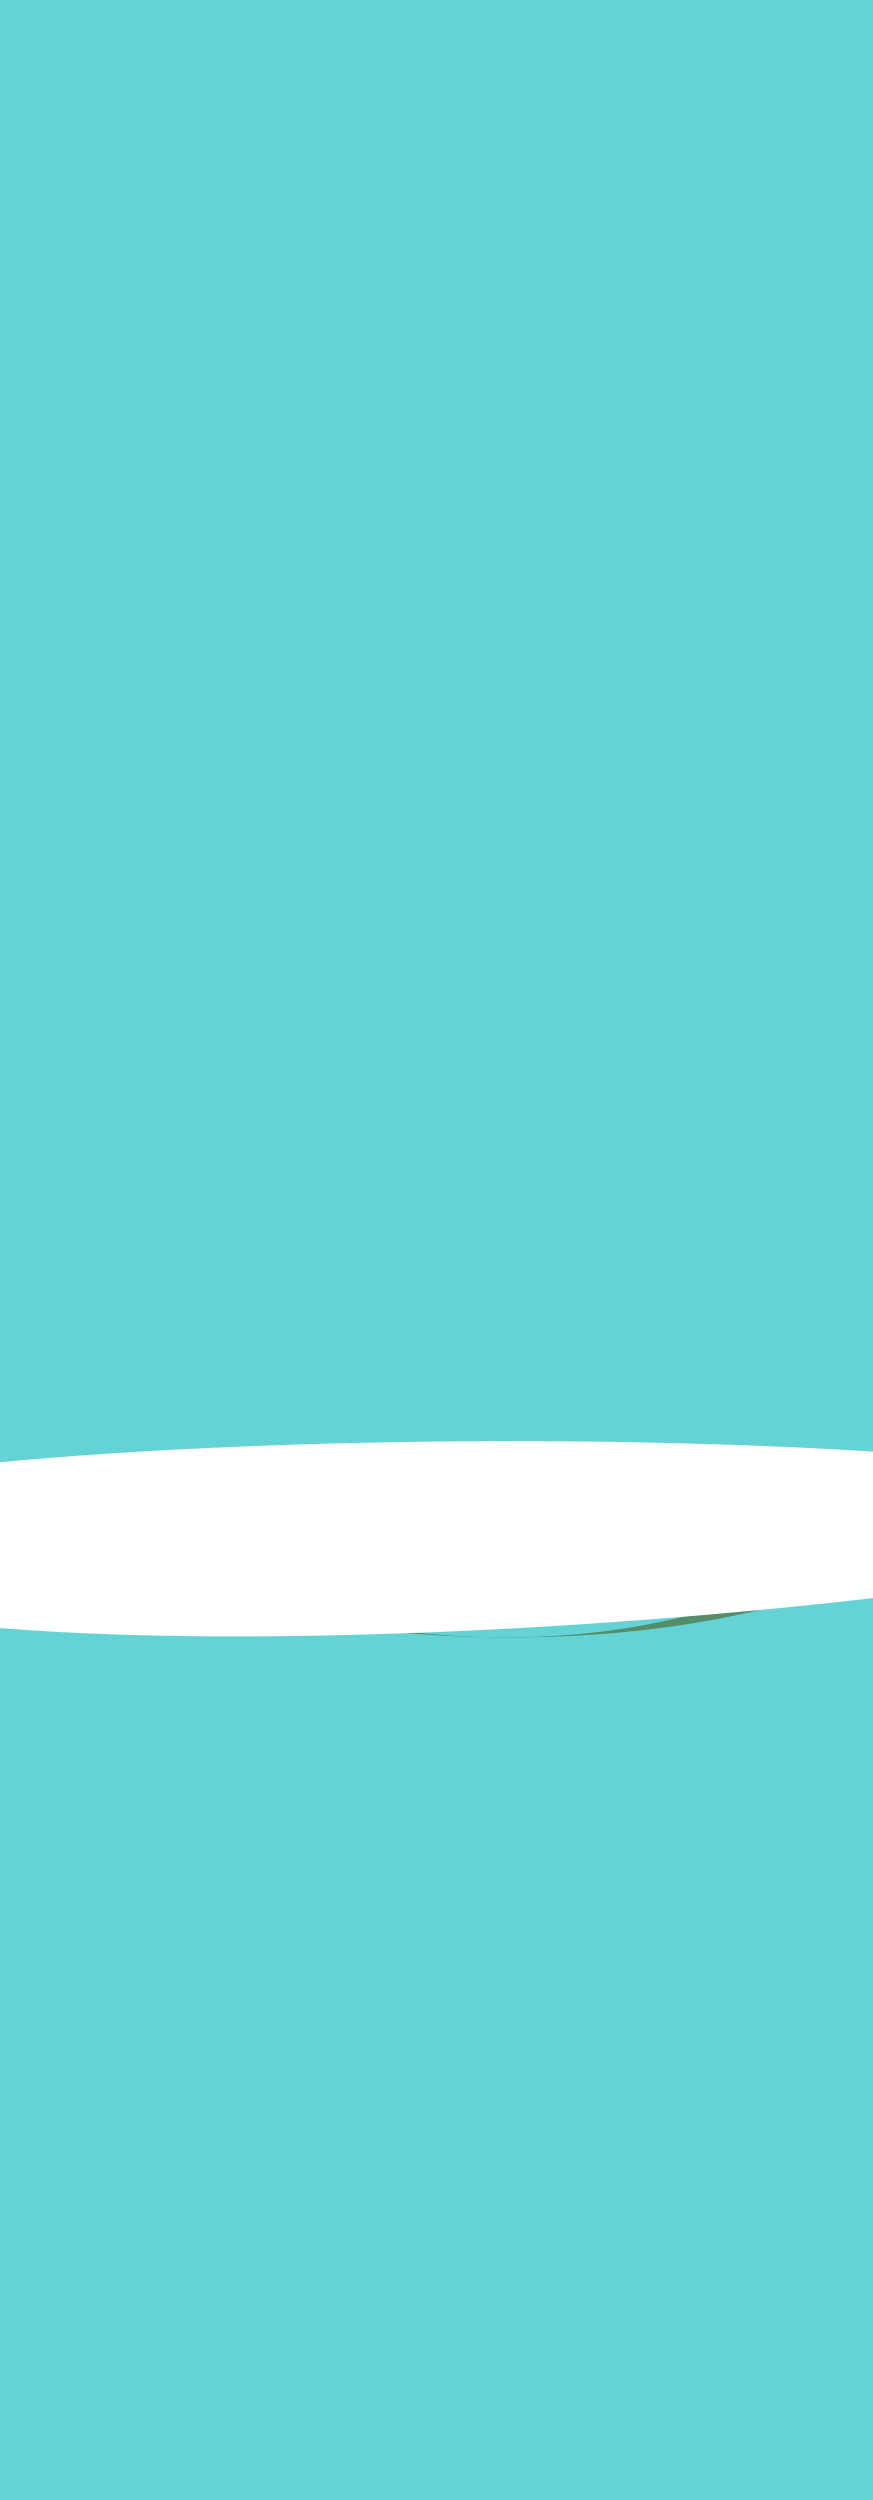
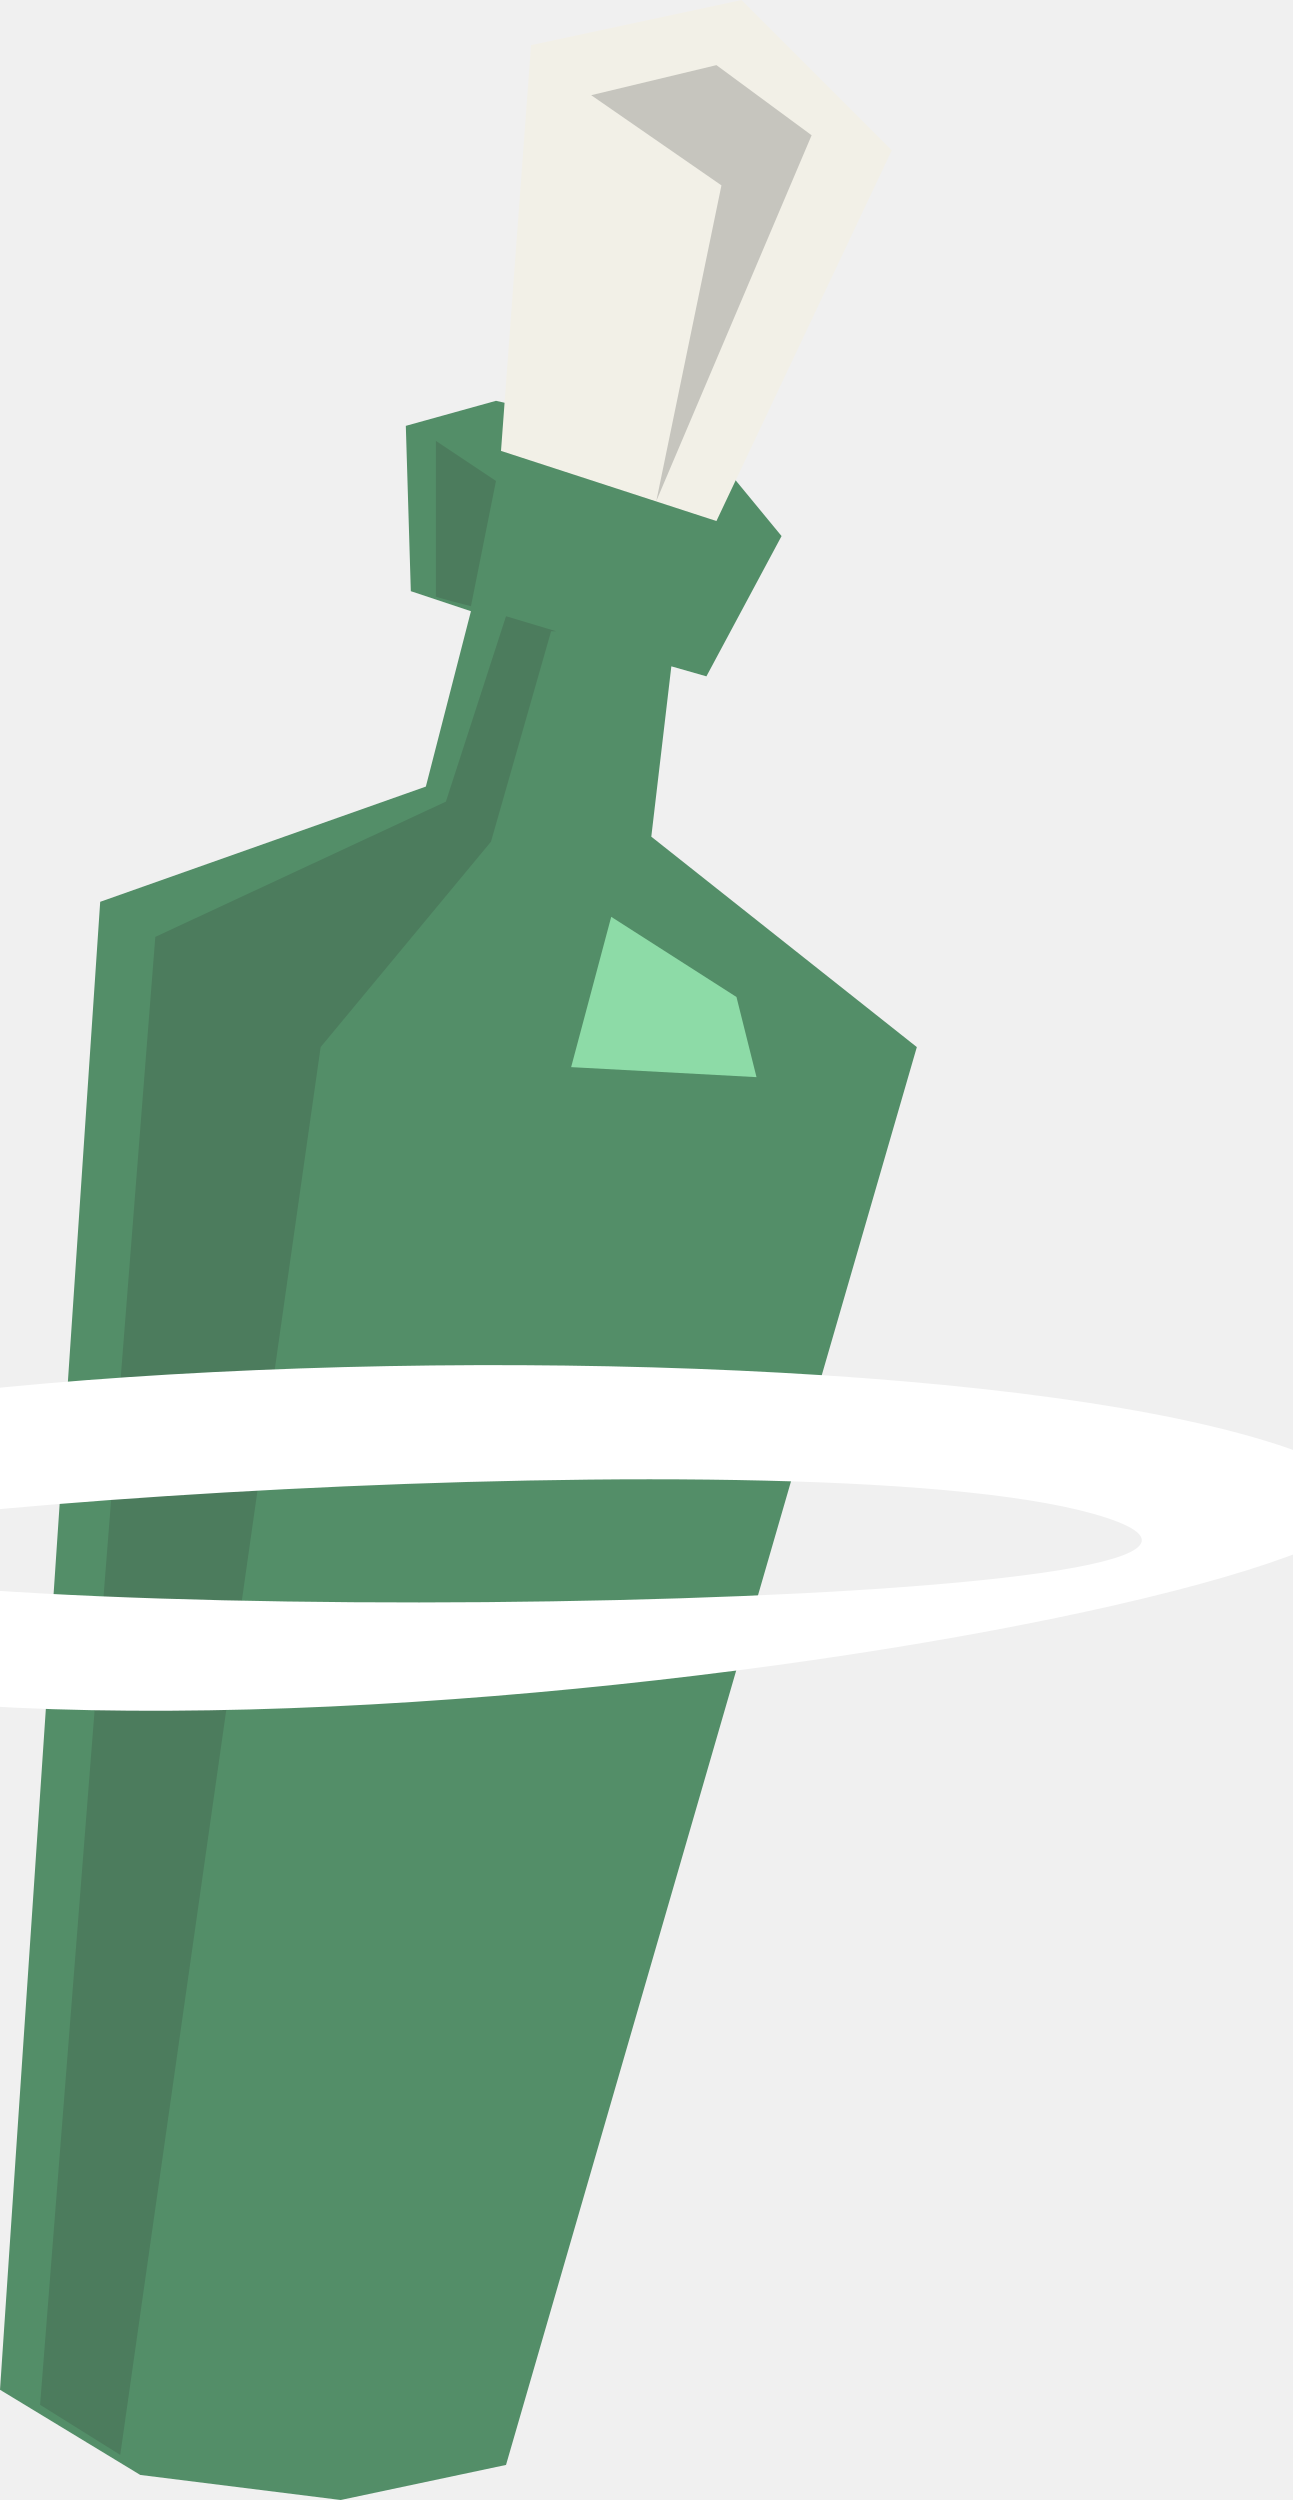
- <svg xmlns="http://www.w3.org/2000/svg" version="1.1" viewBox="0 0 16.9 48.4">
+ <svg xmlns="http://www.w3.org/2000/svg" version="1.1" viewBox="0 0 25.8 49.9">
  <defs>
    <style>
      .cls-1 {
        fill: #538e68;
      }

-       .cls-1, .cls-2, .cls-3, .cls-4, .cls-5 {
+       .cls-1, .cls-2, .cls-3, .cls-4, .cls-5, .cls-6 {
        fill-rule: evenodd;
      }

      .cls-2 {
        fill: #4c7c5d;
-       }
- 
-       .cls-6, .cls-7 {
-         fill: #f2f0e7;
      }

      .cls-3 {
        fill: #8ddba7;
      }

      .cls-4 {
        fill: #c6c5be;
      }

-       .cls-8 {
+       .cls-7 {
        fill: #fff;
      }

-       .cls-7 {
-         display: none;
+       .cls-5 {
+         fill: #f2f0e7;
      }

-       .cls-5 {
+       .cls-6 {
+         display: none;
        fill: #64d3d6;
      }
    </style>
  </defs>
  <g>
    <g id="Calque_1">
      <g id="Calque_1-2" data-name="Calque_1">
-         <g id="bottle">
-           <path id="main" class="cls-1" d="M10.5,47.9c-2.8,1.3-8.6,0-10.2-1.5s.2-19.2,2.2-25.6c2-6.4,5.7-5.7,6.3-6.4s.8-2.3,1-3.5c.1-.7.2-1.2.2-1.2l4.2.8s-.2.5-.4,1.1c0,.3-.2.6-.3,1-.3,1-.3,2-.2,2.8.2.8,3.6,2,3.6,7.9s-5.4,24.2-6.5,24.6h.1Z" />
-           <path id="dark" class="cls-2" d="M3.1,46.8c0,.8-1.6,0-2.2-.4C0,45.7.9,27.6,3,21.2c2.1-6.4,5.7-5.7,6.3-6.4s.8-2.3,1-3.5c.1-.7.2-1.2.2-1.2l1.3.2s-.2.4-.4,1c0,.3-.3,1.5-.4,1.8-.3,1-.6,2.2-1.2,3.4-1.4,2-3,2.9-4.3,8.6s-2.6,13.9-2.4,21.5v.2Z" />
-           <path id="main-2" class="cls-1" d="M15.9,9.4c-.2,1-.8,2-.8,2-.4.1-.9.2-1.4.3-1.4,0-2.9-.3-4-.7-.7-.3-1.2-.5-1.2-.5-.2-1-.3-2.4-.1-3.1v-.2c0-.2.9-.5.9-.5,3.4.2,5,1.1,6.2,2.1.2.2.3.3.3.5h.1Z" />
-           <path id="dark-2" class="cls-2" d="M10.2,8.3c-.1,3,4.5,3,4,3-1.4,0-2.8-.2-3.8-.5-.7-.3-1.2-.5-1.2-.5-.2-1-.4-2-.2-2.6,0,0,.8.5,1.2.6Z" />
-           <path id="hole" d="M9.2,7.1c2.6,1.8,6.2,2,6.2,2,0,0-1.5-1.1-2.9-1.5-2.4-.6-3.4-.5-3.4-.5h0Z" />
-           <path id="light" class="cls-3" d="M10.2,17.5c1.7.9,4.1.8,4.2.4s-1.7-1.7-2.5-1.8-1.9,1.2-1.6,1.4h0Z" />
-           <g id="message">
-             <path id="light-2" class="cls-6" d="M11.4,0s-.8,4.3-1,7.8c0,0,2.5,1.1,4.2,1.1,0,0,1.2-3.5,2.3-6.8,0,0-2.1-2.6-5.5-2.1Z" />
-             <path id="dark-3" class="cls-4" d="M14.2.8c-1.6-.6-2.4-.3-2.4-.3.8,1,1.2,1.8,2,2.1h.3l-.5,5.2,1.2-5.1h.3c1,0,1.2-.5,1.2-.5,0,0-.3-.7-2.1-1.5h0Z" />
-             <path id="light-3" class="cls-7" d="M14,2.3c-.6-.2-1.8-1.1-1.7-1.3h0c.1-.3,1.5,0,2,.1.2,0,1.7.9,1.7,1.2-.3.3-1.8,0-2,0ZM12.7,1.2c.2.2.8.5,1.4.8.7.2,1.1.2,1.3.2-.2,0-.7-.4-1.4-.7-.7-.2-1.1-.3-1.4-.3h0Z" />
-           </g>
-         </g>
-         <path id="bottom" class="cls-5" d="M19.5,29.1s-3.1,2.6-9.6,2.6-12.4-2.6-12.4-2.6v23h22s0-23,0-23Z" />
-         <path id="top" class="cls-5" d="M-2.6-19.9V27.7s5.9,4,12.4,4,9.6-4,9.6-4V-19.9H-2.6Z" />
+         <polygon id="main" class="cls-1" points="13 16.7 13.4 13.3 14.1 13.5 15.6 10.7 14.2 9 9.9 8 8.1 8.5 8.2 11.8 9.4 12.2 8.5 15.7 2 18 0 47.7 2.8 49.4 6.8 49.9 10.1 49.2 18.3 20.9 13 16.7" />
+         <path id="dark" class="cls-2" d="M11,12.6l-1.2,4.2-3.4,4.1-4,28.1-1.6-1,2.3-29.3,5.8-2.7,1.2-3.7,1,.3h0ZM8.7,8.9v3c-.1,0,.7.2.7.2l.5-2.5-1.2-.8h0Z" />
+         <polygon id="light" class="cls-3" points="12.2 18.3 14.7 19.9 15.1 21.5 11.4 21.3 12.2 18.3" />
+         <polygon id="msg-light" class="cls-5" points="10 9 10.6 .9 14.8 0 17.8 3 14.3 10.4 10 9" />
+         <polygon id="msg-dark" class="cls-4" points="14.3 1.3 11.8 1.9 14.4 3.7 13.1 10 16.2 2.7 14.3 1.3" />
+         <path id="bottom" class="cls-6" d="M19.1,30s-3.1,2.6-9.6,2.6-12.4-2.6-12.4-2.6v23h22v-23Z" />
+         <path id="top" class="cls-6" d="M-3-19V28.6s5.9,4,12.4,4,9.6-4,9.6-4V-19H-3Z" />
+         <path id="ripple" class="cls-7" d="M27.2,29.6c-6-4-43.2-2.7-36,2.4,7.2,5.1,39.2-.2,36-2.4ZM-4.9,31.1c-2.4-.8,21.6-2.6,27-.8,5.4,1.8-22.5,2.3-27,.8Z" />
      </g>
-       <path class="cls-8" d="M23.9,29.2c2.6,1.2-23.1,4.1-28.9,1.3-5.8-2.8,24.1-3.5,28.9-1.3Z" />
    </g>
  </g>
</svg>
